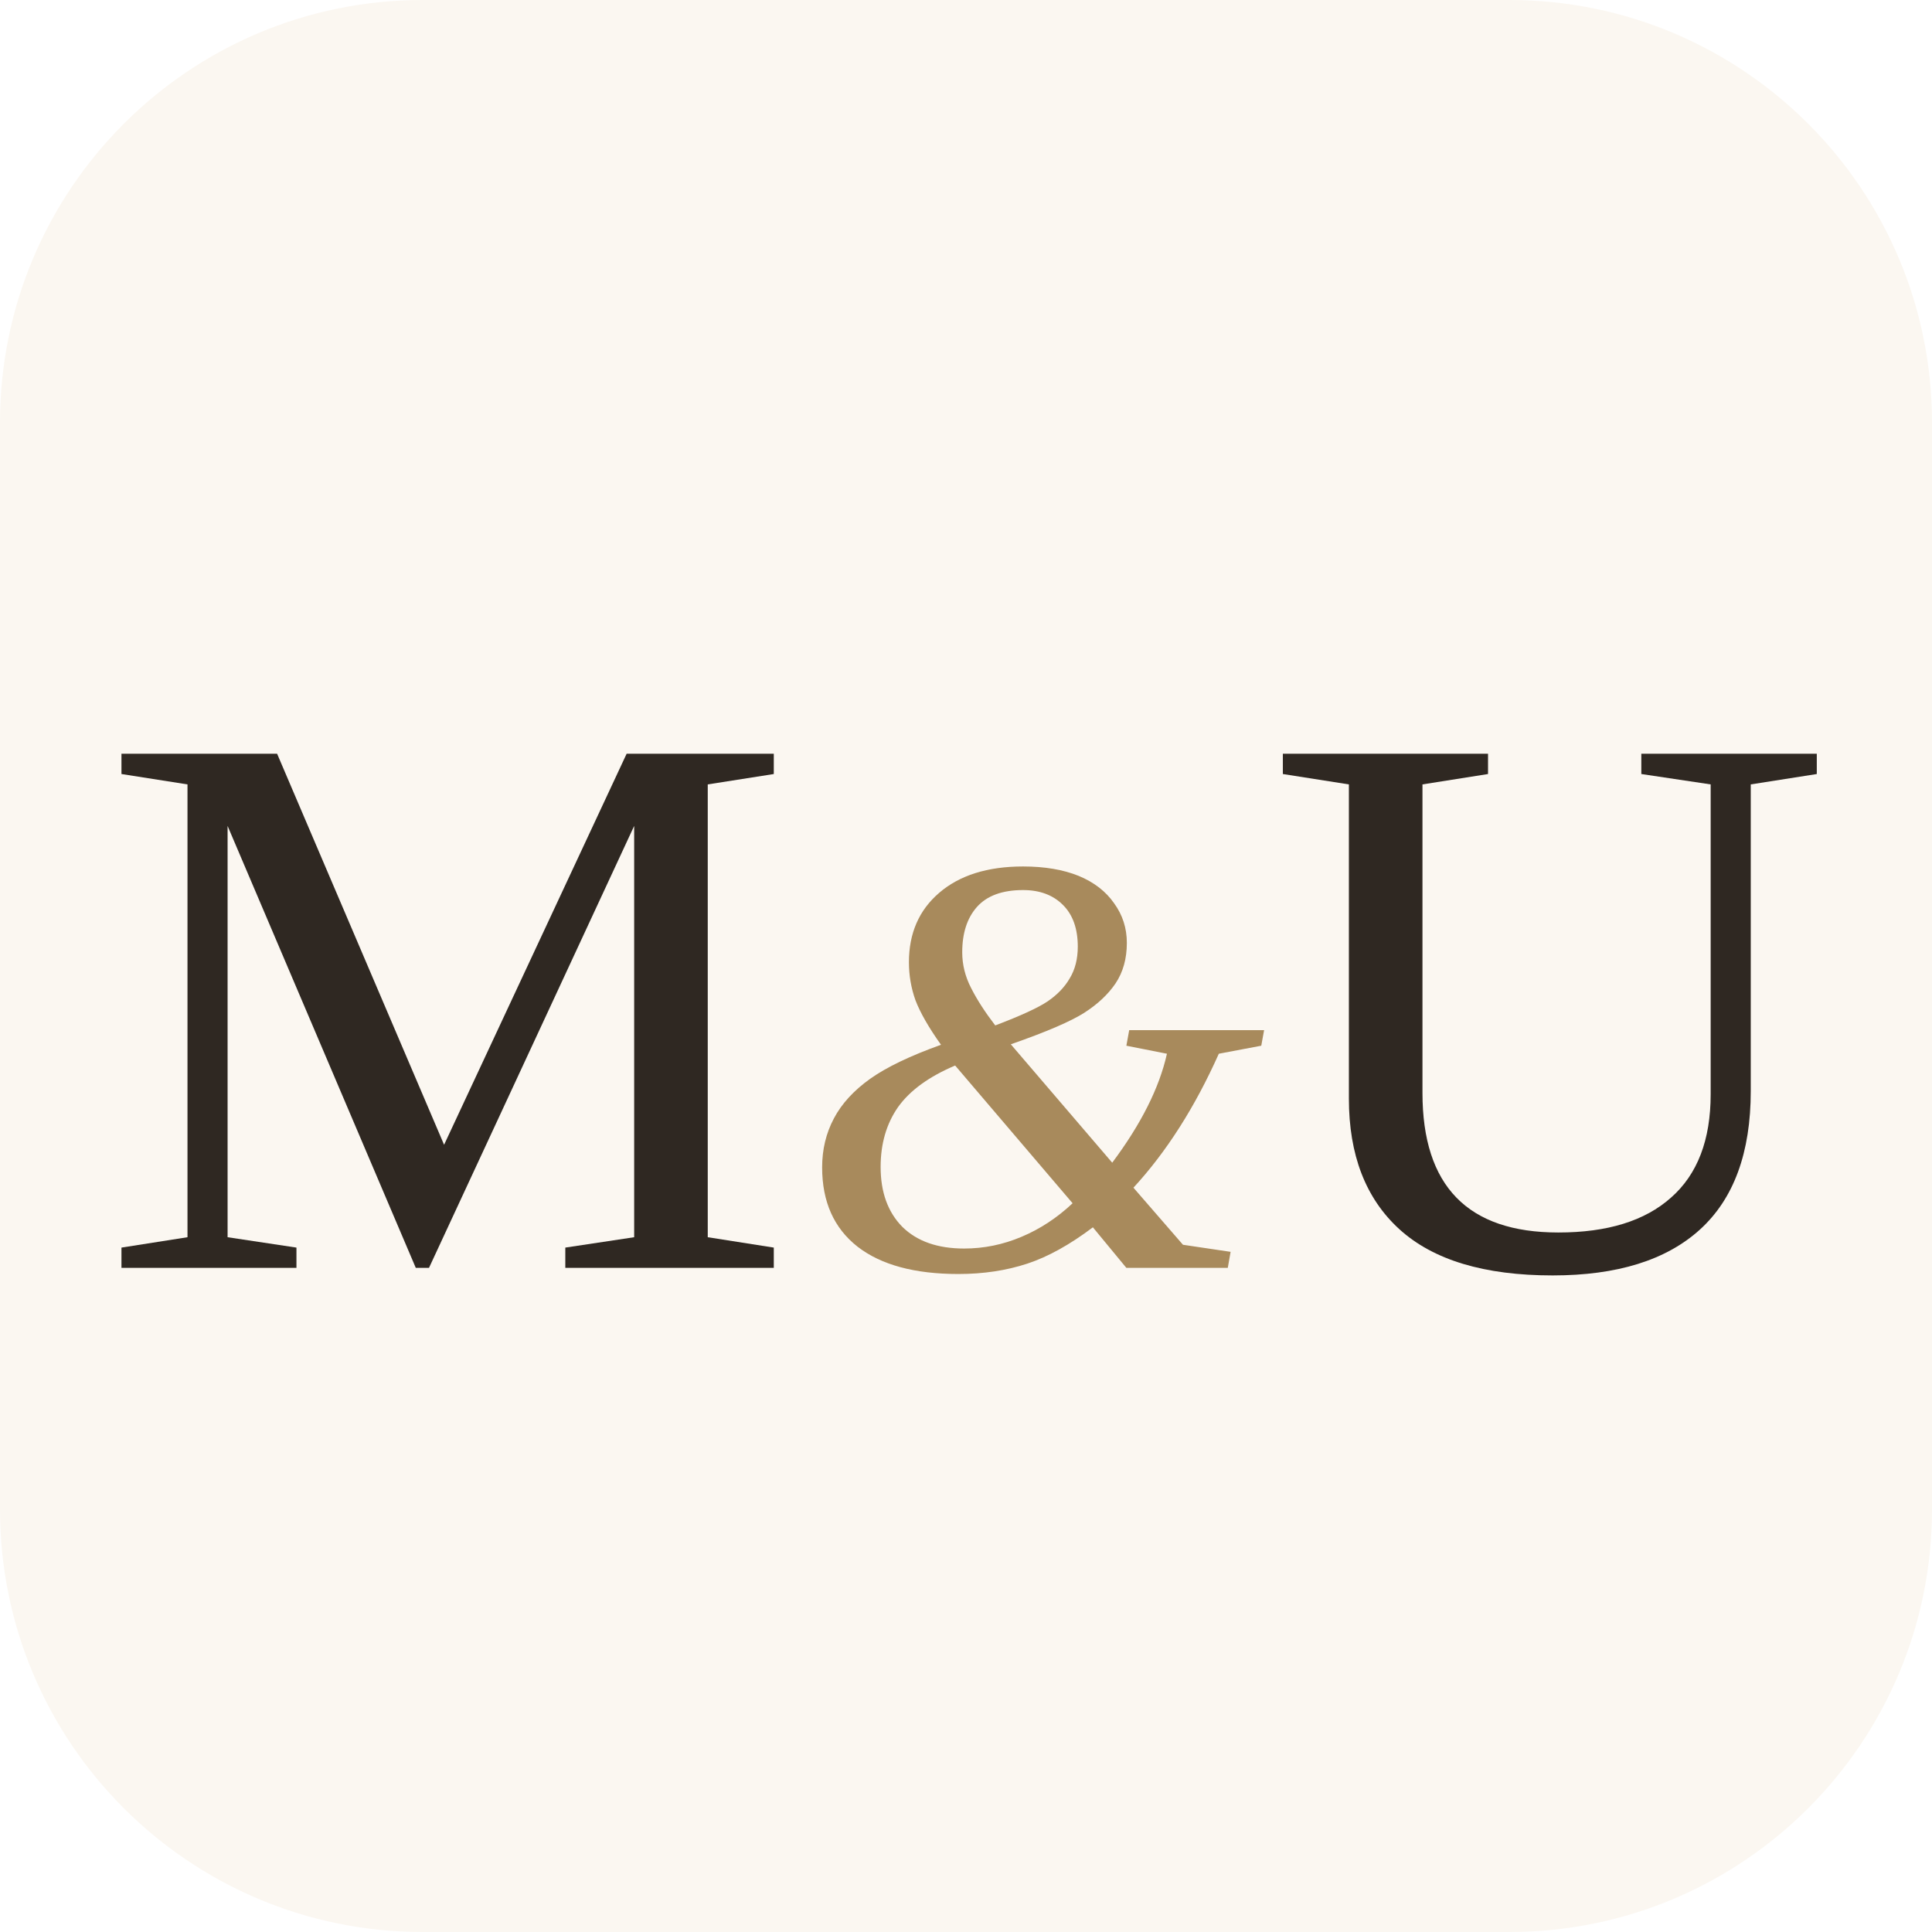
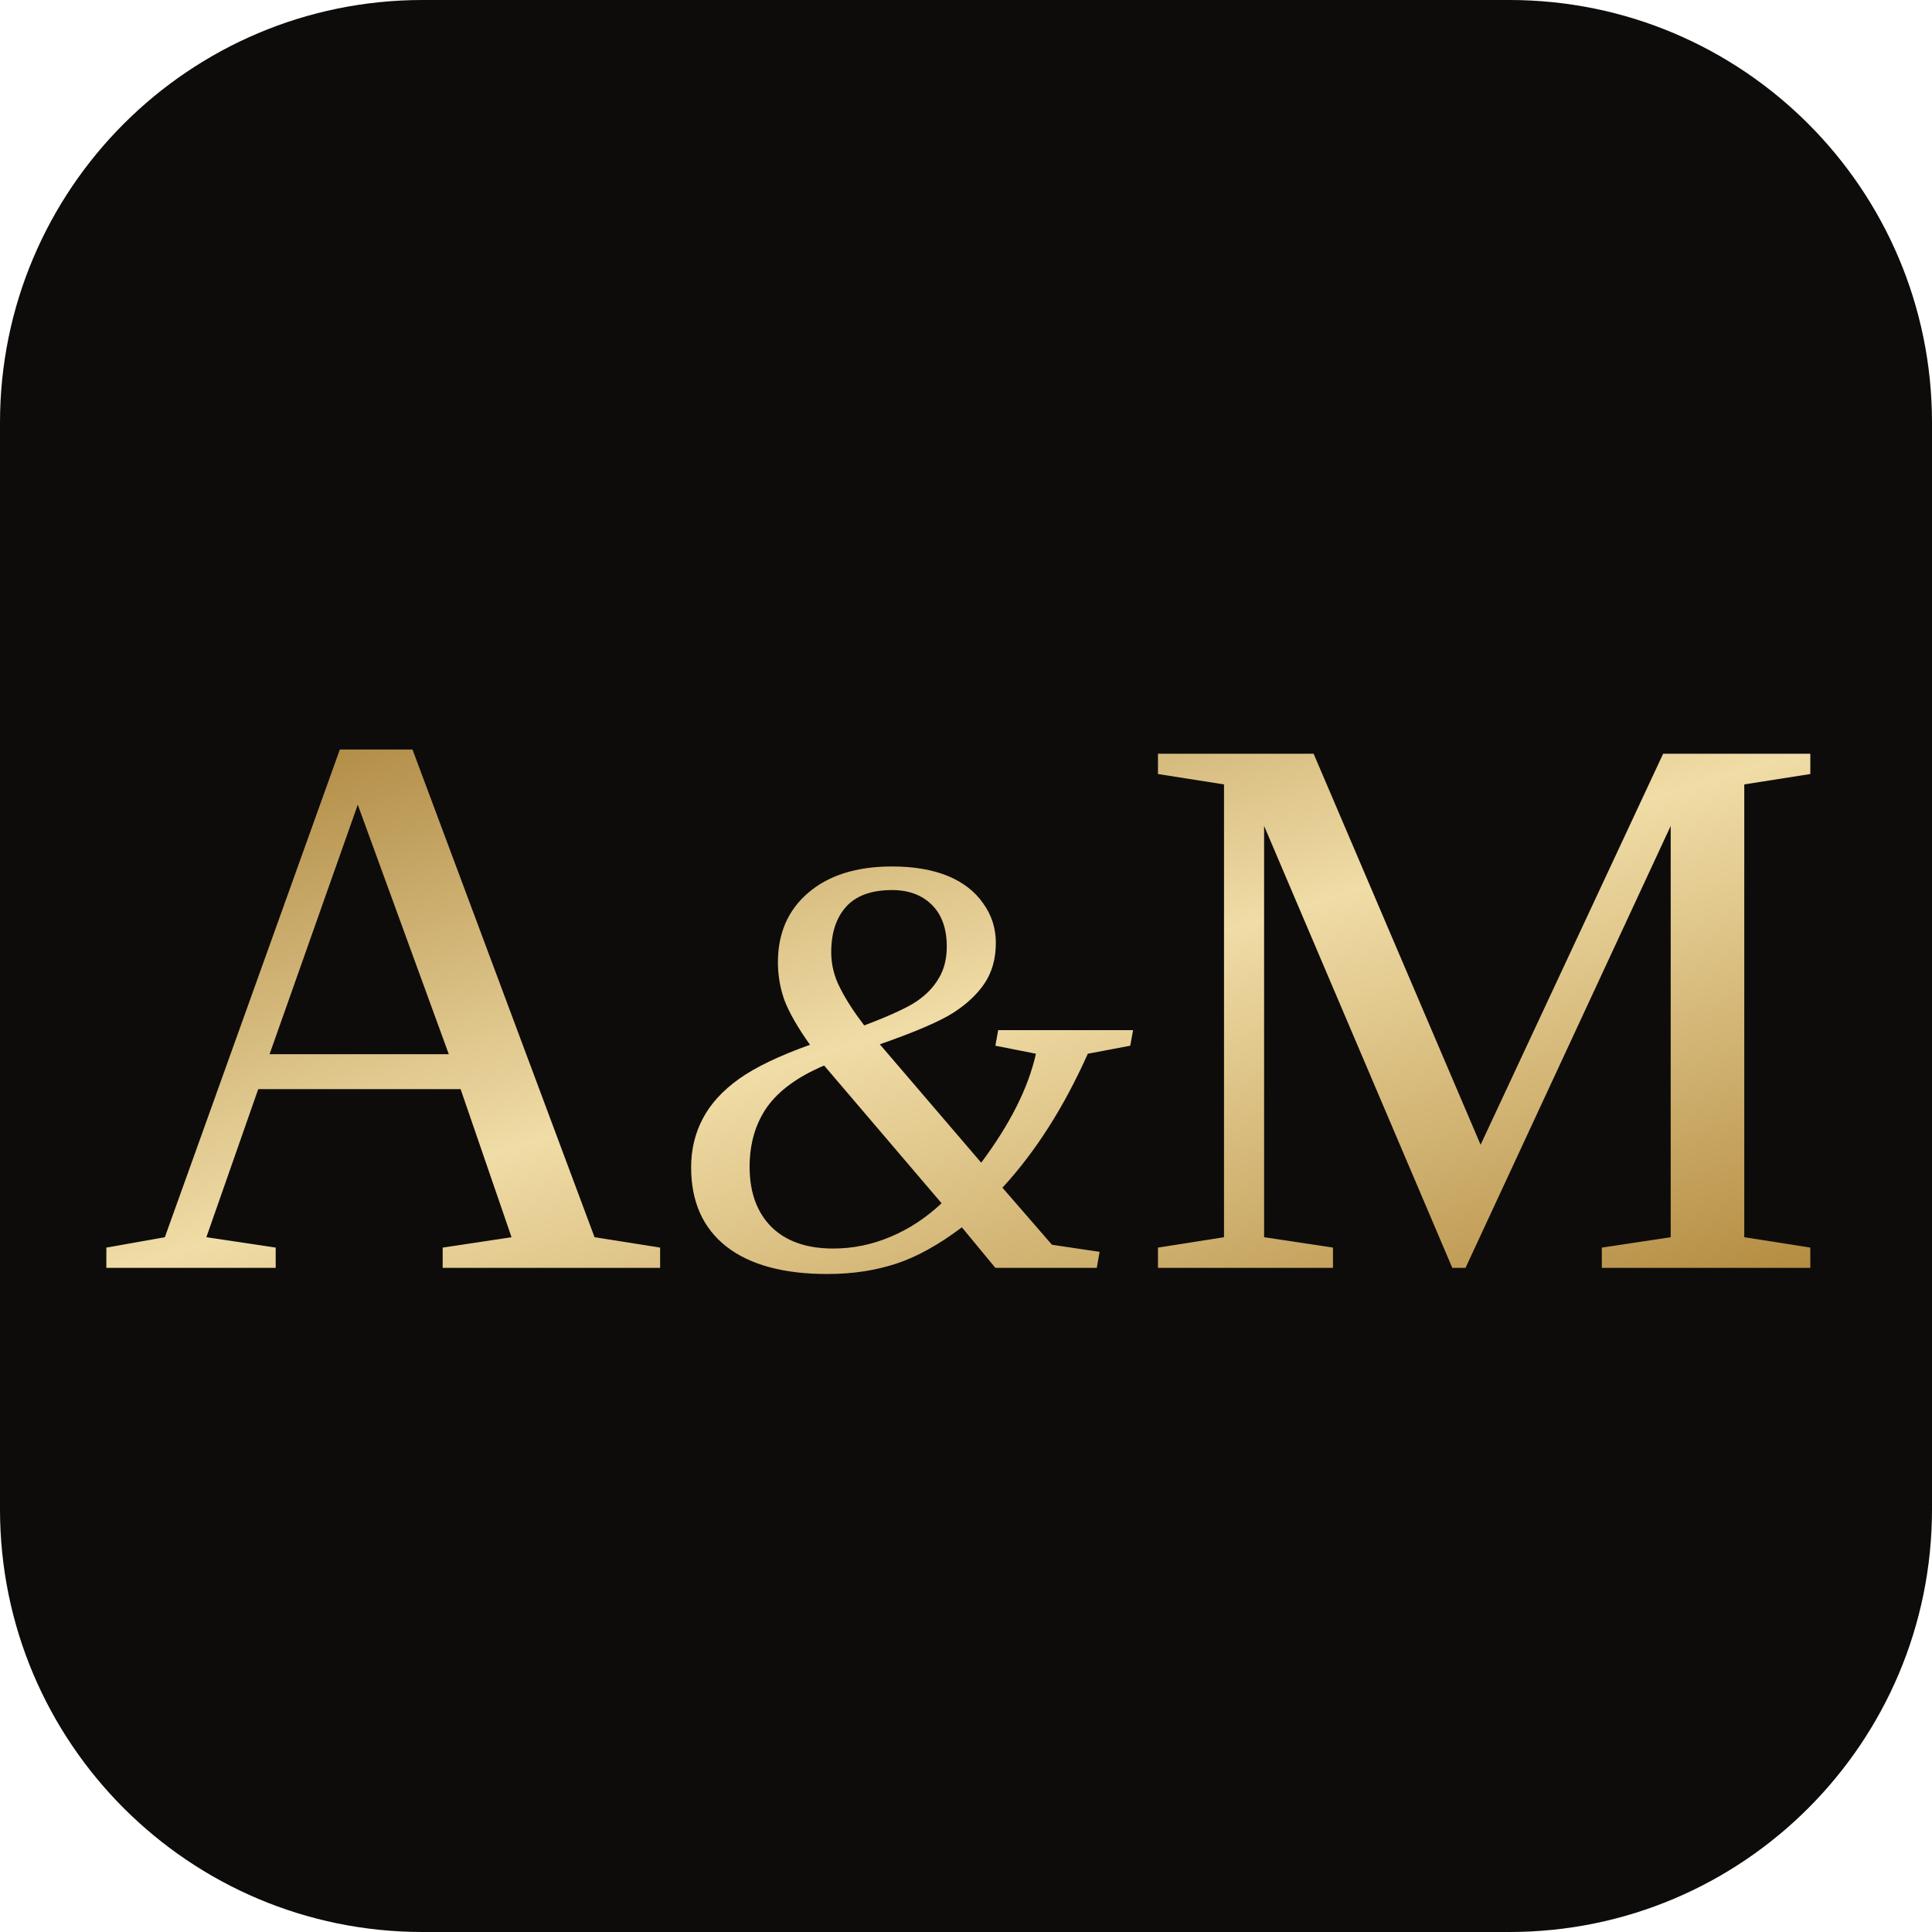
<svg xmlns="http://www.w3.org/2000/svg" viewBox="0 0 64 64">
-   <rect width="64" height="64" rx="14" fill="#FBF7F1" />
-   <text x="32" y="42" text-anchor="middle" font-family="Georgia, 'Times New Roman', serif" font-size="26" fill="#2F2822">M<tspan fill="#A88A5C" font-style="italic" font-size="20">&amp;</tspan>U</text>
+   <defs>
+     <linearGradient id="g" x1="0" y1="0" x2="1" y2="1">
+       <stop offset="0" stop-color="#A9823A" />
+       <stop offset=".5" stop-color="#F0DCA6" />
+       <stop offset="1" stop-color="#B48C41" />
+     </linearGradient>
+   </defs>
+   <rect width="64" height="64" rx="14" fill="#0E0C0A" />
+   <text x="32" y="42" text-anchor="middle" font-family="Georgia, 'Times New Roman', serif" font-size="26" fill="url(#g)">A<tspan font-style="italic" font-size="20">&amp;</tspan>M</text>
</svg>
